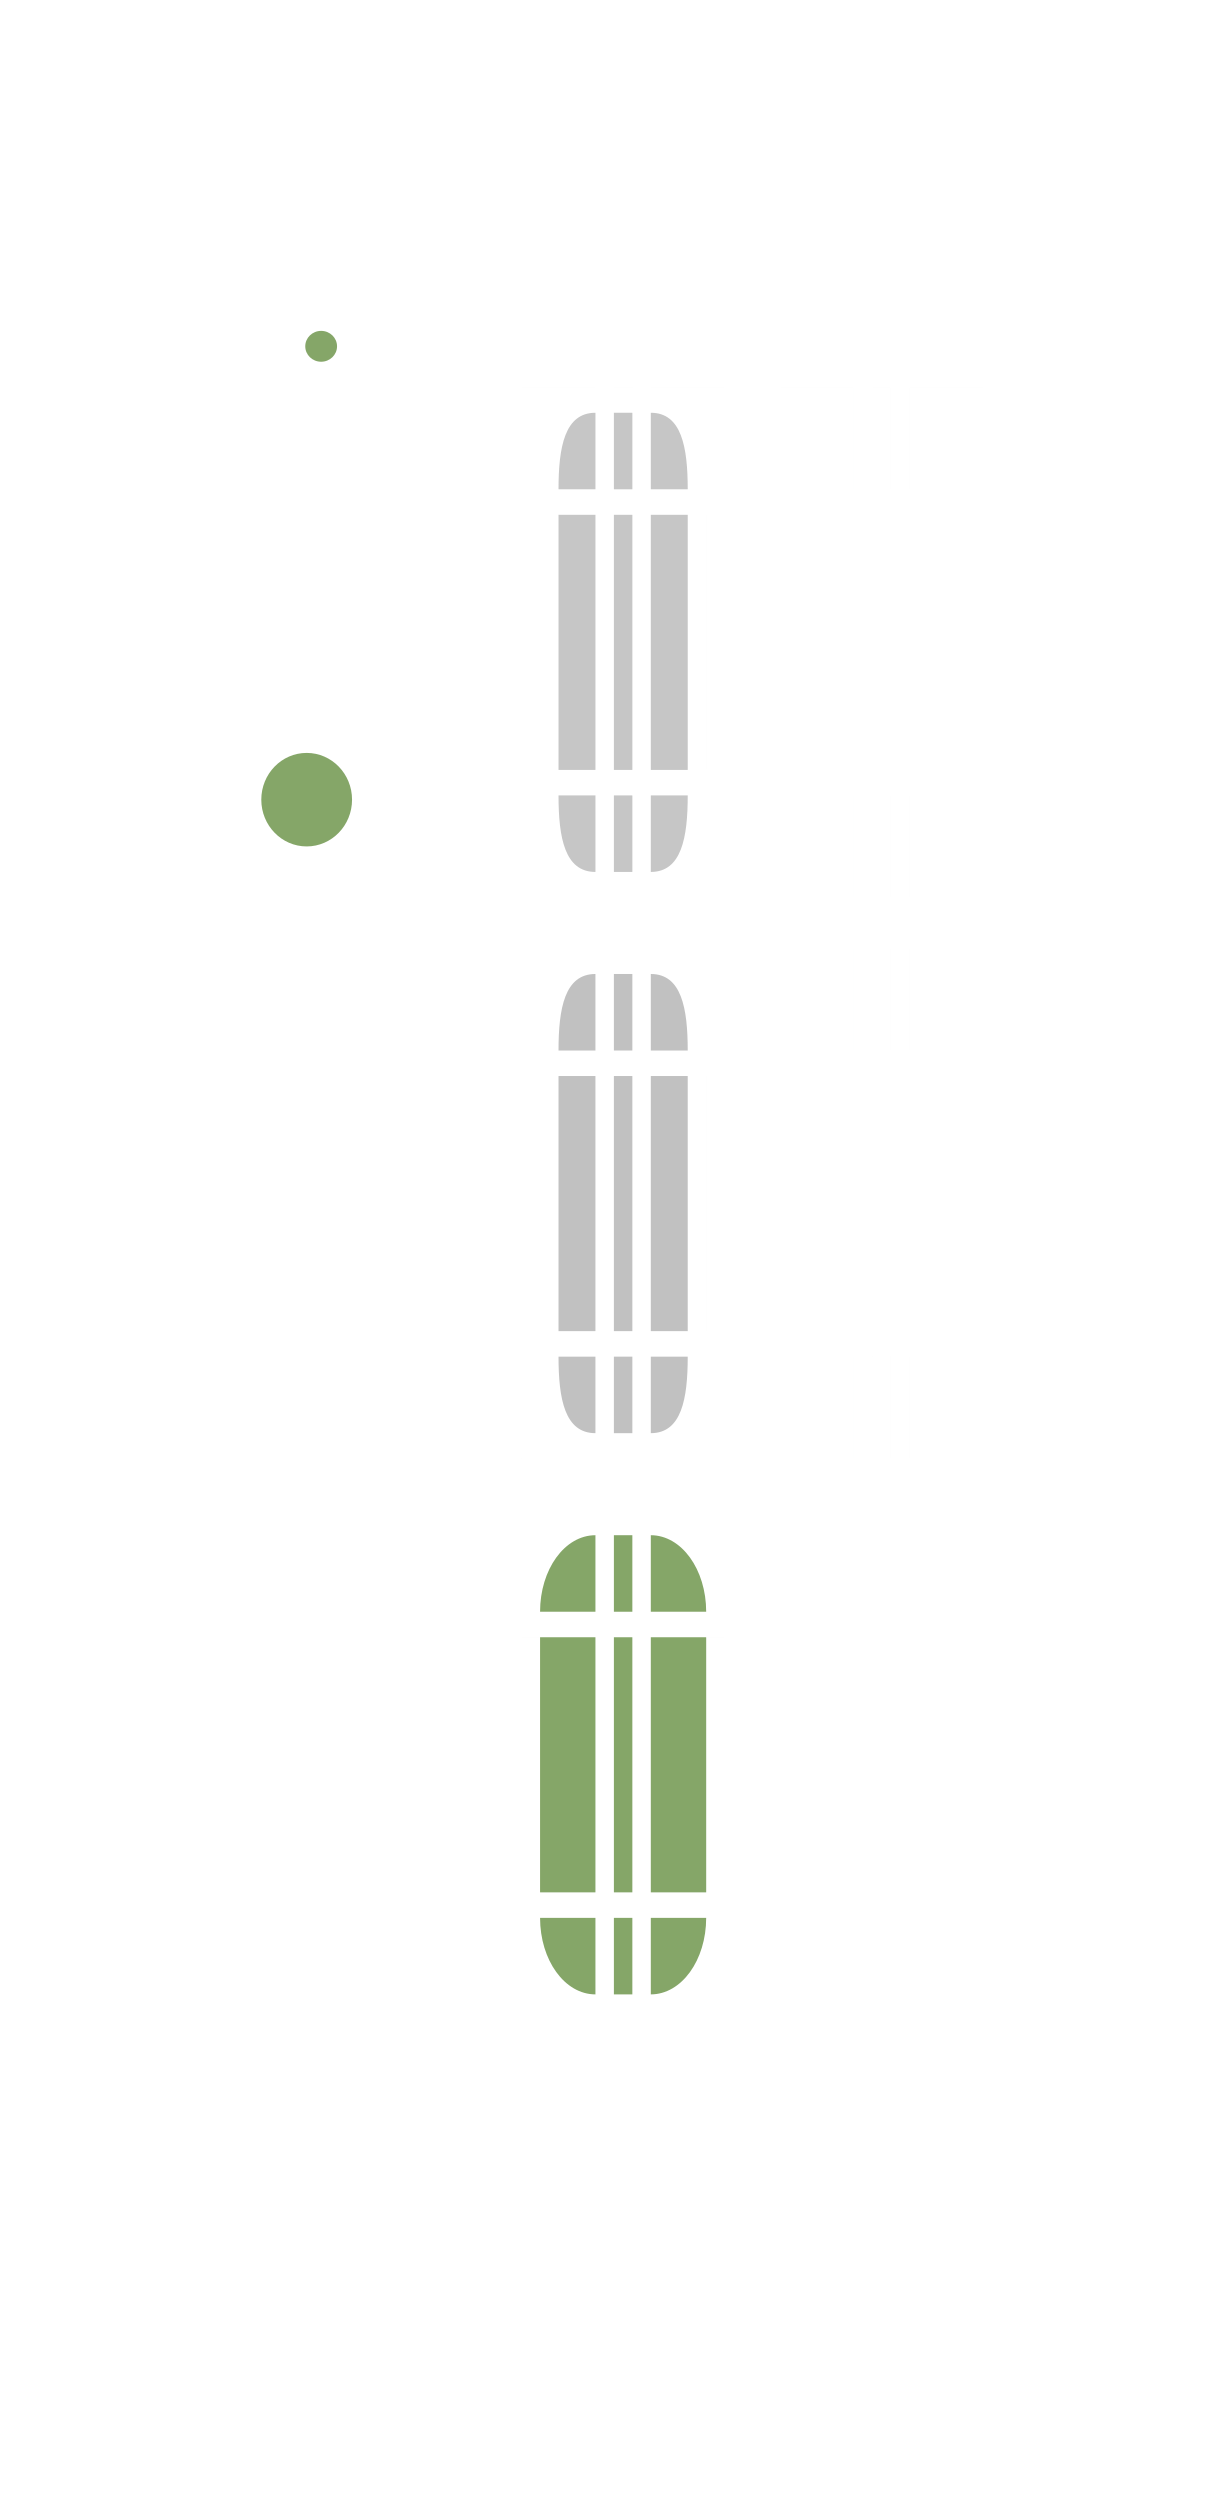
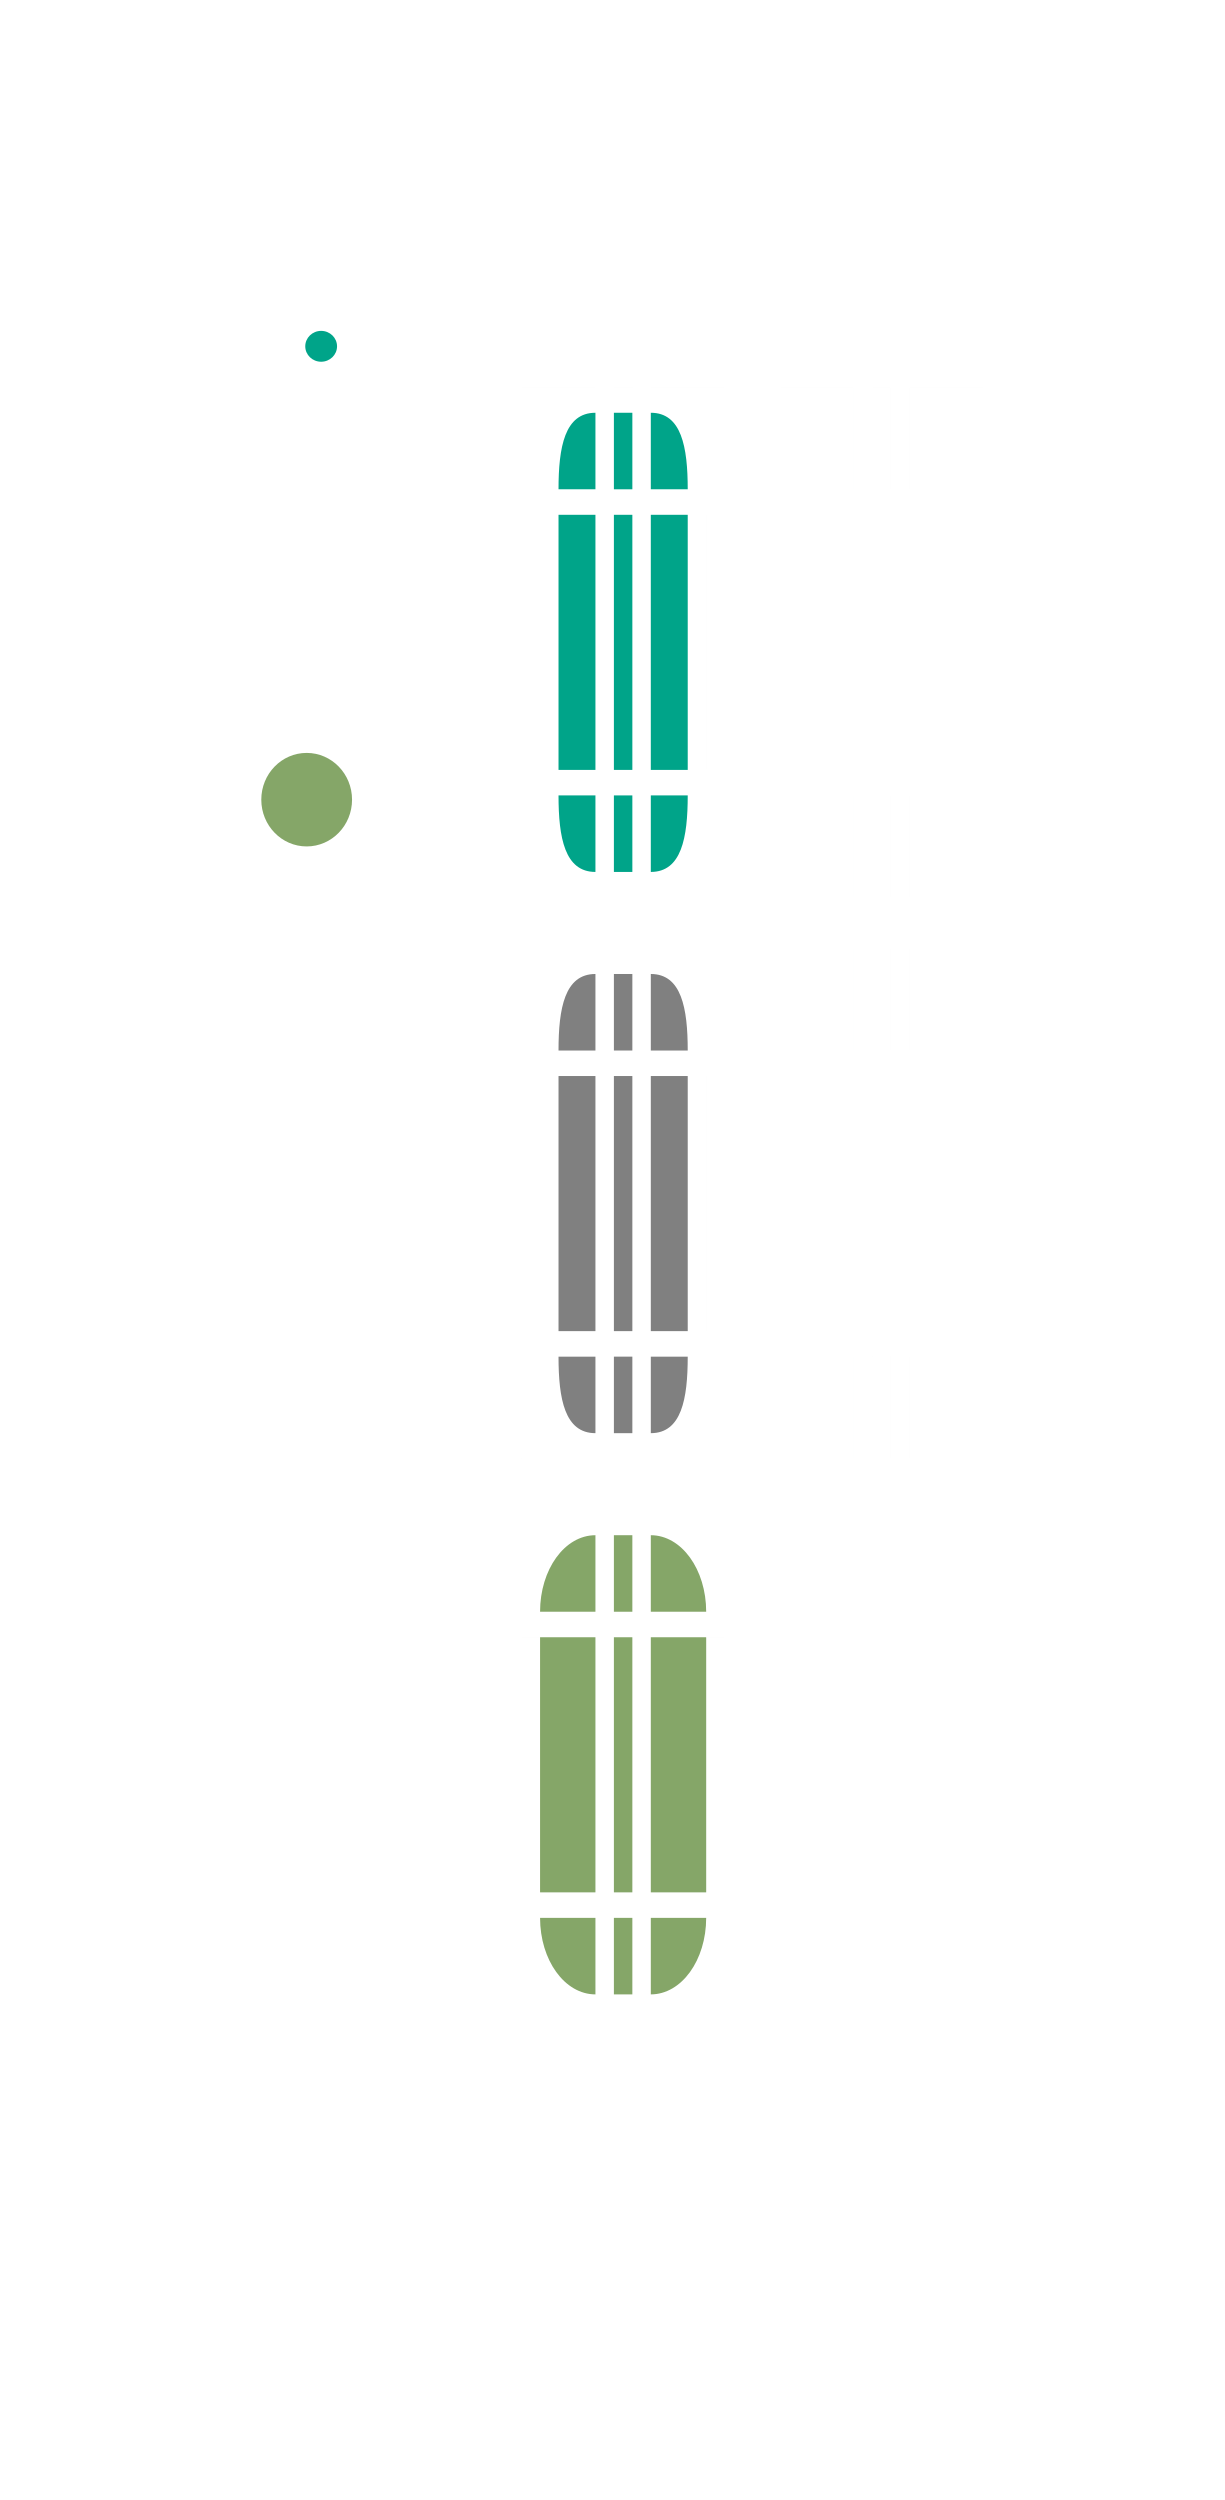
<svg xmlns="http://www.w3.org/2000/svg" id="svg3642" width="48" height="98" version="1">
  <defs id="defs135" />
  <g id="layer1" transform="matrix(0.7235107,0,0,1,6.700419,0.1802659)" style="stroke-width:1.176">
-     <rect style="opacity:0.45;fill:#808080;fill-opacity:1;fill-rule:evenodd;stroke:none;stroke-width:1.366" id="slider-center" class="ColorScheme-Text" width="1" height="10" x="24" y="20" />
+     <rect style="opacity:1;fill:#00a489;fill-opacity:1;fill-rule:evenodd;stroke:none;stroke-width:1.366" id="slider-center" class="ColorScheme-Text" width="1" height="10" x="24" y="20" />
    <g id="slider-right" transform="matrix(0.75,0,0,1,19.25,13)" style="stroke-width:1.176">
-       <path id="rect3838" class="ColorScheme-Text" d="m 9,7 v 10 h 2.667 V 7 Z" style="color:#31363b;opacity:0.45;fill:#808080;fill-opacity:1;fill-rule:evenodd;stroke:none;stroke-width:1.176" />
+       <path id="rect3838" class="ColorScheme-Text" d="m 9,7 v 10 h 2.667 V 7 Z" style="color:#31363b;opacity:1;fill:#00a489;fill-opacity:1;fill-rule:evenodd;stroke:none;stroke-width:1.176" />
      <rect style="opacity:0.01;fill:#e4e6e8;fill-opacity:1;stroke:none;stroke-width:1.176" id="rect3856" width="1" height="10" x="29" y="20" transform="matrix(1.333333,0,0,1,-25.66667,-13)" />
    </g>
    <g id="slider-topright" transform="matrix(0.75,0,0,0.75,19.25,13.75)" style="stroke-width:1.176">
      <rect style="opacity:0.01;fill:#e4e6e8;fill-opacity:1;stroke:none;stroke-width:1.176" id="rect3852" width="4" height="4" x="26" y="15" transform="matrix(1.333333,0,0,1.333333,-25.66667,-18.33333)" />
-       <path id="rect3840" class="ColorScheme-Text" d="m 9,3 v 4 h 2.667 C 11.667,4.784 11.216,3 9,3 Z" style="color:#31363b;opacity:0.45;fill:#808080;fill-opacity:1;fill-rule:evenodd;stroke:none;stroke-width:1.176" />
+       <path id="rect3840" class="ColorScheme-Text" d="m 9,3 v 4 h 2.667 C 11.667,4.784 11.216,3 9,3 Z" style="color:#31363b;opacity:1;fill:#00a489;fill-opacity:1;fill-rule:evenodd;stroke:none;stroke-width:1.176" />
    </g>
    <g id="slider-bottomright" transform="matrix(0.75,0,0,0.75,19.25,18.25)" style="stroke-width:1.176">
      <rect style="opacity:0.01;fill:#e4e6e8;fill-opacity:1;stroke:none;stroke-width:1.176" id="rect3862" width="4" height="4" x="26" y="31" transform="matrix(1.333333,0,0,1.333333,-25.66667,-24.33333)" />
-       <path style="color:#31363b;opacity:0.45;fill:#808080;fill-opacity:1;fill-rule:evenodd;stroke:none;stroke-width:1.176" id="path3871" class="ColorScheme-Text" d="m 9,21 v -4 h 2.667 c 0,2.216 -0.451,4 -2.667,4 z" />
+       <path style="color:#31363b;opacity:1;fill:#00a489;fill-opacity:1;fill-rule:evenodd;stroke:none;stroke-width:1.176" id="path3871" class="ColorScheme-Text" d="m 9,21 v -4 h 2.667 c 0,2.216 -0.451,4 -2.667,4 z" />
    </g>
    <g id="slider-left" transform="matrix(-0.75,0,0,1,29.75,13)" style="stroke-width:1.176">
-       <path style="color:#31363b;opacity:0.45;fill:#808080;fill-opacity:1;fill-rule:evenodd;stroke:none;stroke-width:1.176" id="path3891" class="ColorScheme-Text" d="m 9,7 v 10 h 2.667 V 7 Z" />
+       <path style="color:#31363b;opacity:1;fill:#00a489;fill-opacity:1;fill-rule:evenodd;stroke:none;stroke-width:1.176" id="path3891" class="ColorScheme-Text" d="m 9,7 v 10 h 2.667 V 7 Z" />
      <rect style="opacity:0.01;fill:#e4e6e8;fill-opacity:1;stroke:none;stroke-width:1.176" id="rect3854" width="1" height="10" x="19" y="20" transform="matrix(-1.333333,0,0,1,39.66667,-13)" />
    </g>
    <g id="slider-topleft" transform="matrix(-0.75,0,0,0.75,29.75,13.75)" style="stroke-width:1.176">
      <rect style="opacity:0.01;fill:#e4e6e8;fill-opacity:1;stroke:none;stroke-width:1.176" id="rect3848" width="4" height="4" x="19" y="15" transform="matrix(-1.333333,0,0,1.333333,39.66667,-18.33333)" />
-       <path style="color:#31363b;opacity:0.45;fill:#808080;fill-opacity:1;fill-rule:evenodd;stroke:none;stroke-width:1.176" id="path3895" class="ColorScheme-Text" d="m 9,3 v 4 h 2.667 C 11.667,4.784 11.216,3 9,3 Z" />
+       <path style="color:#31363b;opacity:1;fill:#00a489;fill-opacity:1;fill-rule:evenodd;stroke:none;stroke-width:1.176" id="path3895" class="ColorScheme-Text" d="m 9,3 v 4 h 2.667 C 11.667,4.784 11.216,3 9,3 Z" />
    </g>
    <g id="slider-bottomleft" transform="matrix(-0.75,0,0,0.75,29.75,18.25)" style="stroke-width:1.176">
      <rect style="opacity:0.01;fill:#e4e6e8;fill-opacity:1;stroke:none;stroke-width:1.176" id="rect3858" width="4" height="4" x="19" y="31" transform="matrix(-1.333333,0,0,1.333333,39.66667,-24.33333)" />
-       <path id="path3901" class="ColorScheme-Text" d="m 9,21 v -4 h 2.667 c 0,2.216 -0.451,4 -2.667,4 z" style="color:#31363b;opacity:0.45;fill:#808080;fill-opacity:1;fill-rule:evenodd;stroke:none;stroke-width:1.176" />
+       <path id="path3901" class="ColorScheme-Text" d="m 9,21 v -4 h 2.667 c 0,2.216 -0.451,4 -2.667,4 z" style="color:#31363b;opacity:1;fill:#00a489;fill-opacity:1;fill-rule:evenodd;stroke:none;stroke-width:1.176" />
    </g>
    <g id="slider-top" transform="matrix(0,-0.75,-0.1,0,25.7,25.75)" style="stroke-width:1.176">
      <rect style="opacity:0.01;fill:#e4e6e8;fill-opacity:1;stroke:none;stroke-width:1.176" id="rect3850" width="1" height="4" x="24" y="15" transform="matrix(0,-10,-1.333333,0,34.33333,257)" />
-       <path id="path3909" class="ColorScheme-Text" d="m 9,7 v 10 h 4 V 7 Z" style="opacity:0.45;fill:#808080;fill-opacity:1;fill-rule:evenodd;stroke:none;stroke-width:1.176" />
+       <path id="path3909" class="ColorScheme-Text" d="m 9,7 v 10 h 4 V 7 Z" style="opacity:1;fill:#00a489;fill-opacity:1;fill-rule:evenodd;stroke:none;stroke-width:1.176" />
    </g>
    <g id="slider-bottom" transform="matrix(0,0.75,-0.1,0,25.7,24.25)" style="stroke-width:1.176">
      <rect style="opacity:0.01;fill:#e4e6e8;fill-opacity:1;stroke:none;stroke-width:1.176" id="rect3860" width="1" height="4" x="24" y="31" transform="matrix(0,-10,1.333333,0,-32.33333,257)" />
-       <path style="opacity:0.45;fill:#808080;fill-opacity:1;fill-rule:evenodd;stroke:none;stroke-width:1.176" id="path3915" class="ColorScheme-Text" d="m 9,7 v 10 h 4 V 7 Z" />
+       <path style="opacity:1;fill:#00a489;fill-opacity:1;fill-rule:evenodd;stroke:none;stroke-width:1.176" id="path3915" class="ColorScheme-Text" d="m 9,7 v 10 h 4 V 7 Z" />
    </g>
    <rect id="hint-scrollbar-size" width="4.917" height="3.666" x="4.896" y="29.334" rx="11.057" ry="8" style="fill:#85a668;fill-opacity:1;fill-rule:nonzero;stroke:none;stroke-width:1.176" />
-     <rect style="fill:#85a668;fill-opacity:1;fill-rule:nonzero;stroke:none;stroke-width:1.144" id="hint-tile-center" width="1.722" height="1.21" x="7.278" y="12.79" rx="2.764" ry="2" />
+     <rect style="fill:#00a489;fill-opacity:1;fill-rule:nonzero;stroke:none;stroke-width:1.144" id="hint-tile-center" width="1.722" height="1.21" x="7.278" y="12.79" rx="2.764" ry="2" />
    <g id="background-vertical-right" transform="matrix(0.75,0,0,1,33.25,13)" style="stroke-width:1.176">
      <path id="rect3838-1" class="ColorScheme-Text" d="m 9,7 v 10 h 4 V 7 Z" style="opacity:0.001;fill:#000000;fill-opacity:1;fill-rule:evenodd;stroke:none;stroke-width:1.176" />
      <rect style="opacity:0.01;fill:#e4e6e8;fill-opacity:1;stroke:none;stroke-width:1.176" id="rect3872" width="1" height="10" x="43" y="20" transform="matrix(1.333333,0,0,1,-44.33333,-13)" />
    </g>
    <g id="background-vertical-topright" transform="matrix(0.75,0,0,0.75,33.25,13.75)" style="stroke-width:1.176">
      <rect style="opacity:0.01;fill:#e4e6e8;fill-opacity:1;stroke:none;stroke-width:1.176" id="rect3868" width="4" height="4" x="40" y="15" transform="matrix(1.333333,0,0,1.333333,-44.33333,-18.33333)" />
      <path id="rect3840-1" class="ColorScheme-Text" d="m 9,3 v 4 h 4 C 13,4.784 11.216,3 9,3 Z" style="opacity:0.001;fill:#000000;fill-opacity:1;fill-rule:evenodd;stroke:none;stroke-width:1.176" />
    </g>
    <g id="background-vertical-bottomright" transform="matrix(0.75,0,0,0.75,33.25,18.25)" style="stroke-width:1.176">
      <rect style="opacity:0.01;fill:#e4e6e8;fill-opacity:1;stroke:none;stroke-width:1.176" id="rect3878" width="4" height="4" x="40" y="31" transform="matrix(1.333333,0,0,1.333333,-44.33333,-24.33333)" />
      <path style="opacity:0.001;fill:#000000;fill-opacity:1;fill-rule:evenodd;stroke:none;stroke-width:1.176" id="path3871-2" class="ColorScheme-Text" d="m 9,21 v -4 h 4 c 0,2.216 -1.784,4 -4,4 z" />
    </g>
    <g id="background-vertical-left" transform="matrix(-0.75,0,0,1,43.75,13)" style="stroke-width:1.176">
      <path style="opacity:0.001;fill:#000000;fill-opacity:1;fill-rule:evenodd;stroke:none;stroke-width:1.176" id="path3891-2" class="ColorScheme-Text" d="m 9,7 v 10 h 4 V 7 Z" />
      <rect style="opacity:0.01;fill:#e4e6e8;fill-opacity:1;stroke:none;stroke-width:1.176" id="rect3870" width="1" height="10" x="33" y="20" transform="matrix(-1.333333,0,0,1,58.33333,-13)" />
    </g>
    <g id="background-vertical-topleft" transform="matrix(-0.75,0,0,0.75,43.75,13.75)" style="stroke-width:1.176">
      <rect style="opacity:0.01;fill:#e4e6e8;fill-opacity:1;stroke:none;stroke-width:1.176" id="rect3864" width="4" height="4" x="33" y="15" transform="matrix(-1.333333,0,0,1.333333,58.33333,-18.33333)" />
      <path style="opacity:0.001;fill:#000000;fill-opacity:1;fill-rule:evenodd;stroke:none;stroke-width:1.176" id="path3895-9" class="ColorScheme-Text" d="m 9,3 v 4 h 4 C 13,4.784 11.216,3 9,3 Z" />
    </g>
    <g id="background-vertical-bottomleft" transform="matrix(-0.75,0,0,0.75,43.75,18.25)" style="stroke-width:1.176">
      <rect style="opacity:0.01;fill:#e4e6e8;fill-opacity:1;stroke:none;stroke-width:1.176" id="rect3874" width="4" height="4" x="33" y="31" transform="matrix(-1.333333,0,0,1.333333,58.33333,-24.33333)" />
      <path id="path3901-7" class="ColorScheme-Text" d="m 9,21 v -4 h 4 c 0,2.216 -1.784,4 -4,4 z" style="opacity:0.001;fill:#000000;fill-opacity:1;fill-rule:evenodd;stroke:none;stroke-width:1.176" />
    </g>
    <g id="background-vertical-top" transform="matrix(0,-0.75,-0.1,0,39.7,25.75)" style="stroke-width:1.176">
      <rect style="opacity:0.01;fill:#e4e6e8;fill-opacity:1;stroke:none;stroke-width:1.176" id="rect3866" width="1" height="4" x="38" y="15" transform="matrix(0,-10,-1.333333,0,34.33333,397)" />
      <path id="path3909-8" class="ColorScheme-Text" d="m 9,7 v 10 h 4 V 7 Z" style="opacity:0.001;fill:#000000;fill-opacity:1;fill-rule:evenodd;stroke:none;stroke-width:1.176" />
    </g>
    <g id="background-vertical-bottom" transform="matrix(0,0.75,-0.1,0,39.7,24.25)" style="stroke-width:1.176">
      <rect style="opacity:0.01;fill:#e4e6e8;fill-opacity:1;stroke:none;stroke-width:1.176" id="rect3876" width="1" height="4" x="38" y="31" transform="matrix(0,-10,1.333333,0,-32.33333,397)" />
      <path style="opacity:0.001;fill:#000000;fill-opacity:1;fill-rule:evenodd;stroke:none;stroke-width:1.176" id="path3915-5" class="ColorScheme-Text" d="m 9,7 v 10 h 4 V 7 Z" />
    </g>
    <rect style="fill:#85a668;fill-opacity:1;fill-rule:evenodd;stroke:none;stroke-width:1.366" id="sunken-slider-center" class="ColorScheme-ButtonHover" width="1" height="10" x="24" y="64" />
    <g id="sunken-slider-right" transform="matrix(0.75,0,0,1,19.25,57)" style="stroke-width:1.176">
      <path id="rect3838-4-8" class="ColorScheme-ButtonHover" d="m 9,7 v 10 h 4 V 7 Z" style="fill:#85a668;fill-opacity:1;fill-rule:evenodd;stroke:none;stroke-width:1.176" />
      <rect style="opacity:0.01;fill:#e4e6e8;fill-opacity:1;stroke:none;stroke-width:1.176" id="rect3924" width="1" height="10" x="29" y="64" transform="matrix(1.333333,0,0,1,-25.66667,-57)" />
    </g>
    <g id="sunken-slider-topright" transform="matrix(0.75,0,0,0.75,19.25,57.75)" style="stroke-width:1.176">
      <rect style="opacity:0.01;fill:#e4e6e8;fill-opacity:1;stroke:none;stroke-width:1.176" id="rect3920" width="4" height="4" x="26" y="59" transform="matrix(1.333333,0,0,1.333333,-25.66667,-77)" />
      <path id="rect3840-2-9" class="ColorScheme-ButtonHover" d="m 9,3 v 4 h 4 C 13,4.784 11.216,3 9,3 Z" style="fill:#85a668;fill-opacity:1;fill-rule:evenodd;stroke:none;stroke-width:1.176" />
    </g>
    <g id="sunken-slider-bottomright" transform="matrix(0.75,0,0,0.75,19.25,62.25)" style="stroke-width:1.176">
      <rect style="opacity:0.01;fill:#e4e6e8;fill-opacity:1;stroke:none;stroke-width:1.176" id="rect3930" width="4" height="4" x="26" y="75" transform="matrix(1.333333,0,0,1.333333,-25.66667,-83)" />
      <path style="fill:#85a668;fill-opacity:1;fill-rule:evenodd;stroke:none;stroke-width:1.176" id="path3871-1-7" class="ColorScheme-ButtonHover" d="m 9,21 v -4 h 4 c 0,2.216 -1.784,4 -4,4 z" />
    </g>
    <g id="sunken-slider-left" transform="matrix(-0.75,0,0,1,29.75,57)" style="stroke-width:1.176">
      <path style="fill:#85a668;fill-opacity:1;fill-rule:evenodd;stroke:none;stroke-width:1.176" id="path3891-9-4" class="ColorScheme-ButtonHover" d="m 9,7 v 10 h 4 V 7 Z" />
      <rect style="opacity:0.01;fill:#e4e6e8;fill-opacity:1;stroke:none;stroke-width:1.176" id="rect3922" width="1" height="10" x="19" y="64" transform="matrix(-1.333333,0,0,1,39.66667,-57)" />
    </g>
    <g id="sunken-slider-topleft" transform="matrix(-0.75,0,0,0.75,29.75,57.75)" style="stroke-width:1.176">
      <rect style="opacity:0.01;fill:#e4e6e8;fill-opacity:1;stroke:none;stroke-width:1.176" id="rect3916" width="4" height="4" x="19" y="59" transform="matrix(-1.333333,0,0,1.333333,39.66667,-77)" />
      <path style="fill:#85a668;fill-opacity:1;fill-rule:evenodd;stroke:none;stroke-width:1.176" id="path3895-2-1" class="ColorScheme-ButtonHover" d="m 9,3 v 4 h 4 C 13,4.784 11.216,3 9,3 Z" />
    </g>
    <g id="sunken-slider-bottomleft" transform="matrix(-0.75,0,0,0.75,29.75,62.25)" style="stroke-width:1.176">
      <rect style="opacity:0.01;fill:#e4e6e8;fill-opacity:1;stroke:none;stroke-width:1.176" id="rect3926" width="4" height="4" x="19" y="75" transform="matrix(-1.333333,0,0,1.333333,39.66667,-83)" />
      <path id="path3901-9-9" class="ColorScheme-ButtonHover" d="m 9,21 v -4 h 4 c 0,2.216 -1.784,4 -4,4 z" style="fill:#85a668;fill-opacity:1;fill-rule:evenodd;stroke:none;stroke-width:1.176" />
    </g>
    <g id="sunken-slider-top" transform="matrix(0,-0.75,-0.1,0,25.7,69.75)" style="stroke-width:1.176">
      <rect style="opacity:0.01;fill:#e4e6e8;fill-opacity:1;stroke:none;stroke-width:1.176" id="rect3918" width="1" height="4" x="24" y="59" transform="matrix(0,-10,-1.333333,0,93,257)" />
      <path id="path3909-6-1" class="ColorScheme-ButtonHover" d="m 9,7 v 10 h 4 V 7 Z" style="fill:#85a668;fill-opacity:1;fill-rule:evenodd;stroke:none;stroke-width:1.176" />
    </g>
    <g id="sunken-slider-bottom" transform="matrix(0,0.75,-0.1,0,25.7,68.25)" style="stroke-width:1.176">
      <rect style="opacity:0.01;fill:#e4e6e8;fill-opacity:1;stroke:none;stroke-width:1.176" id="rect3928" width="1" height="4" x="24" y="75" transform="matrix(0,-10,1.333333,0,-91,257)" />
      <path style="fill:#85a668;fill-opacity:1;fill-rule:evenodd;stroke:none;stroke-width:1.176" id="path3915-6-3" class="ColorScheme-ButtonHover" d="m 9,7 v 10 h 4 V 7 Z" />
    </g>
-     <rect id="mouseover-slider-center" class="ColorScheme-ButtonHover" width="1" height="10" x="24" y="42" style="opacity:1;fill:#c1c1c1;fill-opacity:1;fill-rule:evenodd;stroke:none;stroke-width:1.366" />
+     <rect id="mouseover-slider-center" class="ColorScheme-ButtonHover" width="1" height="10" x="24" y="42" style="opacity:1;fill:#808080;fill-opacity:1;fill-rule:evenodd;stroke:none;stroke-width:1.366" />
    <g id="mouseover-slider-right" transform="matrix(0.75,0,0,1,19.25,35)" style="stroke-width:1.176">
-       <path style="color:#93cee9;opacity:1;fill:#c1c1c1;fill-opacity:1;fill-rule:evenodd;stroke:none;stroke-width:1.176" id="path3963" class="ColorScheme-ButtonHover" d="m 9,7 v 10 h 2.667 V 7 Z" />
+       <path style="color:#93cee9;opacity:1;fill:#808080;fill-opacity:1;fill-rule:evenodd;stroke:none;stroke-width:1.176" id="path3963" class="ColorScheme-ButtonHover" d="m 9,7 v 10 h 2.667 V 7 Z" />
      <rect id="rect3965" width="1" height="10" x="29" y="64" transform="matrix(1.333333,0,0,1,-25.66667,-57)" style="opacity:0.01;fill:#e4e6e8;fill-opacity:1;stroke:none;stroke-width:1.176" />
    </g>
    <g id="mouseover-slider-topright" transform="matrix(0.75,0,0,0.75,19.25,35.75)" style="stroke-width:1.176">
      <rect id="rect3969" width="4" height="4" x="26" y="59" transform="matrix(1.333333,0,0,1.333333,-25.66667,-77)" style="opacity:0.01;fill:#e4e6e8;fill-opacity:1;stroke:none;stroke-width:1.176" />
-       <path style="color:#93cee9;opacity:1;fill:#c1c1c1;fill-opacity:1;fill-rule:evenodd;stroke:none;stroke-width:1.176" id="path3971" class="ColorScheme-ButtonHover" d="m 9,3 v 4 h 2.667 C 11.667,4.784 11.216,3 9,3 Z" />
+       <path style="color:#93cee9;opacity:1;fill:#808080;fill-opacity:1;fill-rule:evenodd;stroke:none;stroke-width:1.176" id="path3971" class="ColorScheme-ButtonHover" d="m 9,3 v 4 h 2.667 C 11.667,4.784 11.216,3 9,3 Z" />
    </g>
    <g id="mouseover-slider-bottomright" transform="matrix(0.75,0,0,0.75,19.25,40.25)" style="stroke-width:1.176">
      <rect id="rect3975" width="4" height="4" x="26" y="75" transform="matrix(1.333333,0,0,1.333333,-25.66667,-83)" style="opacity:0.01;fill:#e4e6e8;fill-opacity:1;stroke:none;stroke-width:1.176" />
-       <path id="path3977" class="ColorScheme-ButtonHover" d="m 9,21 v -4 h 2.667 c 0,2.216 -0.451,4 -2.667,4 z" style="color:#93cee9;opacity:1;fill:#c1c1c1;fill-opacity:1;fill-rule:evenodd;stroke:none;stroke-width:1.176" />
+       <path id="path3977" class="ColorScheme-ButtonHover" d="m 9,21 v -4 h 2.667 c 0,2.216 -0.451,4 -2.667,4 z" style="color:#93cee9;opacity:1;fill:#808080;fill-opacity:1;fill-rule:evenodd;stroke:none;stroke-width:1.176" />
    </g>
    <g id="mouseover-slider-left" transform="matrix(-0.75,0,0,1,29.75,35)" style="stroke-width:1.176">
-       <path id="path3981" class="ColorScheme-ButtonHover" d="m 9,7 v 10 h 2.667 V 7 Z" style="color:#93cee9;opacity:1;fill:#c1c1c1;fill-opacity:1;fill-rule:evenodd;stroke:none;stroke-width:1.176" />
+       <path id="path3981" class="ColorScheme-ButtonHover" d="m 9,7 v 10 h 2.667 V 7 Z" style="color:#93cee9;opacity:1;fill:#808080;fill-opacity:1;fill-rule:evenodd;stroke:none;stroke-width:1.176" />
      <rect id="rect3983" width="1" height="10" x="19" y="64" transform="matrix(-1.333333,0,0,1,39.66667,-57)" style="opacity:0.01;fill:#e4e6e8;fill-opacity:1;stroke:none;stroke-width:1.176" />
    </g>
    <g id="mouseover-slider-topleft" transform="matrix(-0.75,0,0,0.75,29.75,35.75)" style="stroke-width:1.176">
      <rect id="rect3987" width="4" height="4" x="19" y="59" transform="matrix(-1.333333,0,0,1.333333,39.66667,-77)" style="opacity:0.01;fill:#e4e6e8;fill-opacity:1;stroke:none;stroke-width:1.176" />
-       <path id="path3989" class="ColorScheme-ButtonHover" d="m 9,3 v 4 h 2.667 C 11.667,4.784 11.216,3 9,3 Z" style="color:#93cee9;opacity:1;fill:#c1c1c1;fill-opacity:1;fill-rule:evenodd;stroke:none;stroke-width:1.176" />
+       <path id="path3989" class="ColorScheme-ButtonHover" d="m 9,3 v 4 h 2.667 C 11.667,4.784 11.216,3 9,3 Z" style="color:#93cee9;opacity:1;fill:#808080;fill-opacity:1;fill-rule:evenodd;stroke:none;stroke-width:1.176" />
    </g>
    <g id="mouseover-slider-bottomleft" transform="matrix(-0.75,0,0,0.75,29.75,40.25)" style="stroke-width:1.176">
      <rect id="rect3993" width="4" height="4" x="19" y="75" transform="matrix(-1.333333,0,0,1.333333,39.66667,-83)" style="opacity:0.01;fill:#e4e6e8;fill-opacity:1;stroke:none;stroke-width:1.176" />
-       <path style="color:#93cee9;opacity:1;fill:#c1c1c1;fill-opacity:1;fill-rule:evenodd;stroke:none;stroke-width:1.176" id="path3995" class="ColorScheme-ButtonHover" d="m 9,21 v -4 h 2.667 c 0,2.216 -0.451,4 -2.667,4 z" />
+       <path style="color:#93cee9;opacity:1;fill:#808080;fill-opacity:1;fill-rule:evenodd;stroke:none;stroke-width:1.176" id="path3995" class="ColorScheme-ButtonHover" d="m 9,21 v -4 h 2.667 c 0,2.216 -0.451,4 -2.667,4 z" />
    </g>
    <g id="mouseover-slider-top" transform="matrix(0,-0.75,-0.1,0,25.7,47.75)" style="stroke-width:1.176">
      <rect id="rect3999" width="1" height="4" x="24" y="59" transform="matrix(0,-10,-1.333333,0,93,257)" style="opacity:0.01;fill:#e4e6e8;fill-opacity:1;stroke:none;stroke-width:1.176" />
-       <path style="opacity:1;fill:#c1c1c1;fill-opacity:1;fill-rule:evenodd;stroke:none;stroke-width:1.176" id="path4001" class="ColorScheme-ButtonHover" d="m 9,7 v 10 h 4 V 7 Z" />
+       <path style="opacity:1;fill:#808080;fill-opacity:1;fill-rule:evenodd;stroke:none;stroke-width:1.176" id="path4001" class="ColorScheme-ButtonHover" d="m 9,7 v 10 h 4 V 7 Z" />
    </g>
    <g id="mouseover-slider-bottom" transform="matrix(0,0.75,-0.1,0,25.7,46.25)" style="stroke-width:1.176">
      <rect id="rect4005" width="1" height="4" x="24" y="75" transform="matrix(0,-10,1.333333,0,-91,257)" style="opacity:0.01;fill:#e4e6e8;fill-opacity:1;stroke:none;stroke-width:1.176" />
-       <path id="path4007" class="ColorScheme-ButtonHover" d="m 9,7 v 10 h 4 V 7 Z" style="opacity:1;fill:#c1c1c1;fill-opacity:1;fill-rule:evenodd;stroke:none;stroke-width:1.176" />
+       <path id="path4007" class="ColorScheme-ButtonHover" d="m 9,7 v 10 h 4 V 7 Z" style="opacity:1;fill:#808080;fill-opacity:1;fill-rule:evenodd;stroke:none;stroke-width:1.176" />
    </g>
    <g id="background-vertical-center" style="stroke-width:1.176">
      <rect id="rect4272" class="ColorScheme-Text" width="1" height="10" x="38" y="20" style="opacity:0.001;fill:#000000;fill-opacity:1;fill-rule:evenodd;stroke:none;stroke-width:1.176" />
    </g>
    <g id="background-horizontal-right" transform="matrix(0.75,0,0,1,33.25,35)" style="stroke-width:1.176">
      <path style="opacity:0.001;fill:#000000;fill-opacity:1;fill-rule:evenodd;stroke:none;stroke-width:1.176" id="path4288" class="ColorScheme-Text" d="m 9,7 v 10 h 4 V 7 Z" />
      <rect id="rect4290" width="1" height="10" x="43" y="20" transform="matrix(1.333333,0,0,1,-44.33333,-13)" style="opacity:0.01;fill:#e4e6e8;fill-opacity:1;stroke:none;stroke-width:1.176" />
    </g>
    <g id="background-horizontal-topright" transform="matrix(0.75,0,0,0.75,33.25,35.75)" style="stroke-width:1.176">
      <rect id="rect4296" width="4" height="4" x="40" y="15" transform="matrix(1.333333,0,0,1.333333,-44.33333,-18.33333)" style="opacity:0.01;fill:#e4e6e8;fill-opacity:1;stroke:none;stroke-width:1.176" />
      <path style="opacity:0.001;fill:#000000;fill-opacity:1;fill-rule:evenodd;stroke:none;stroke-width:1.176" id="path4298" class="ColorScheme-Text" d="m 9,3 v 4 h 4 C 13,4.784 11.216,3 9,3 Z" />
    </g>
    <g id="background-horizontal-bottomright" transform="matrix(0.75,0,0,0.75,33.25,40.25)" style="stroke-width:1.176">
      <rect id="rect4304" width="4" height="4" x="40" y="31" transform="matrix(1.333333,0,0,1.333333,-44.33333,-24.33333)" style="opacity:0.01;fill:#e4e6e8;fill-opacity:1;stroke:none;stroke-width:1.176" />
      <path id="path4306" class="ColorScheme-Text" d="m 9,21 v -4 h 4 c 0,2.216 -1.784,4 -4,4 z" style="opacity:0.001;fill:#000000;fill-opacity:1;fill-rule:evenodd;stroke:none;stroke-width:1.176" />
    </g>
    <g id="background-horizontal-left" transform="matrix(-0.75,0,0,1,43.75,35)" style="stroke-width:1.176">
      <path id="path4312" class="ColorScheme-Text" d="m 9,7 v 10 h 4 V 7 Z" style="opacity:0.001;fill:#000000;fill-opacity:1;fill-rule:evenodd;stroke:none;stroke-width:1.176" />
      <rect id="rect4314" width="1" height="10" x="33" y="20" transform="matrix(-1.333333,0,0,1,58.33333,-13)" style="opacity:0.01;fill:#e4e6e8;fill-opacity:1;stroke:none;stroke-width:1.176" />
    </g>
    <g id="background-horizontal-topleft" transform="matrix(-0.75,0,0,0.75,43.75,35.75)" style="stroke-width:1.176">
      <rect id="rect4320" width="4" height="4" x="33" y="15" transform="matrix(-1.333333,0,0,1.333333,58.33333,-18.33333)" style="opacity:0.01;fill:#e4e6e8;fill-opacity:1;stroke:none;stroke-width:1.176" />
      <path id="path4322" class="ColorScheme-Text" d="m 9,3 v 4 h 4 C 13,4.784 11.216,3 9,3 Z" style="opacity:0.001;fill:#000000;fill-opacity:1;fill-rule:evenodd;stroke:none;stroke-width:1.176" />
    </g>
    <g id="background-horizontal-bottomleft" transform="matrix(-0.75,0,0,0.75,43.75,40.25)" style="stroke-width:1.176">
      <rect id="rect4328" width="4" height="4" x="33" y="31" transform="matrix(-1.333333,0,0,1.333333,58.33333,-24.33333)" style="opacity:0.01;fill:#e4e6e8;fill-opacity:1;stroke:none;stroke-width:1.176" />
      <path style="opacity:0.001;fill:#000000;fill-opacity:1;fill-rule:evenodd;stroke:none;stroke-width:1.176" id="path4330" class="ColorScheme-Text" d="m 9,21 v -4 h 4 c 0,2.216 -1.784,4 -4,4 z" />
    </g>
    <g id="background-horizontal-top" transform="matrix(0,-0.75,-0.1,0,39.7,47.75)" style="stroke-width:1.176">
      <rect id="rect4336" width="1" height="4" x="38" y="15" transform="matrix(0,-10,-1.333333,0,34.33333,397)" style="opacity:0.01;fill:#e4e6e8;fill-opacity:1;stroke:none;stroke-width:1.176" />
      <path style="opacity:0.001;fill:#000000;fill-opacity:1;fill-rule:evenodd;stroke:none;stroke-width:1.176" id="path4338" class="ColorScheme-Text" d="m 9,7 v 10 h 4 V 7 Z" />
    </g>
    <g id="background-horizontal-bottom" transform="matrix(0,0.75,-0.1,0,39.7,46.25)" style="stroke-width:1.176">
      <rect id="rect4344" width="1" height="4" x="38" y="31" transform="matrix(0,-10,1.333333,0,-32.33333,397)" style="opacity:0.01;fill:#e4e6e8;fill-opacity:1;stroke:none;stroke-width:1.176" />
      <path id="path4346" class="ColorScheme-Text" d="m 9,7 v 10 h 4 V 7 Z" style="opacity:0.001;fill:#000000;fill-opacity:1;fill-rule:evenodd;stroke:none;stroke-width:1.176" />
    </g>
    <g id="background-horizontal-center" transform="translate(9.35e-7,22)" style="stroke-width:1.176">
      <rect style="opacity:0.001;fill:#000000;fill-opacity:1;fill-rule:evenodd;stroke:none;stroke-width:1.176" id="rect4352" class="ColorScheme-Text" width="1" height="10" x="38" y="20" />
    </g>
  </g>
</svg>
